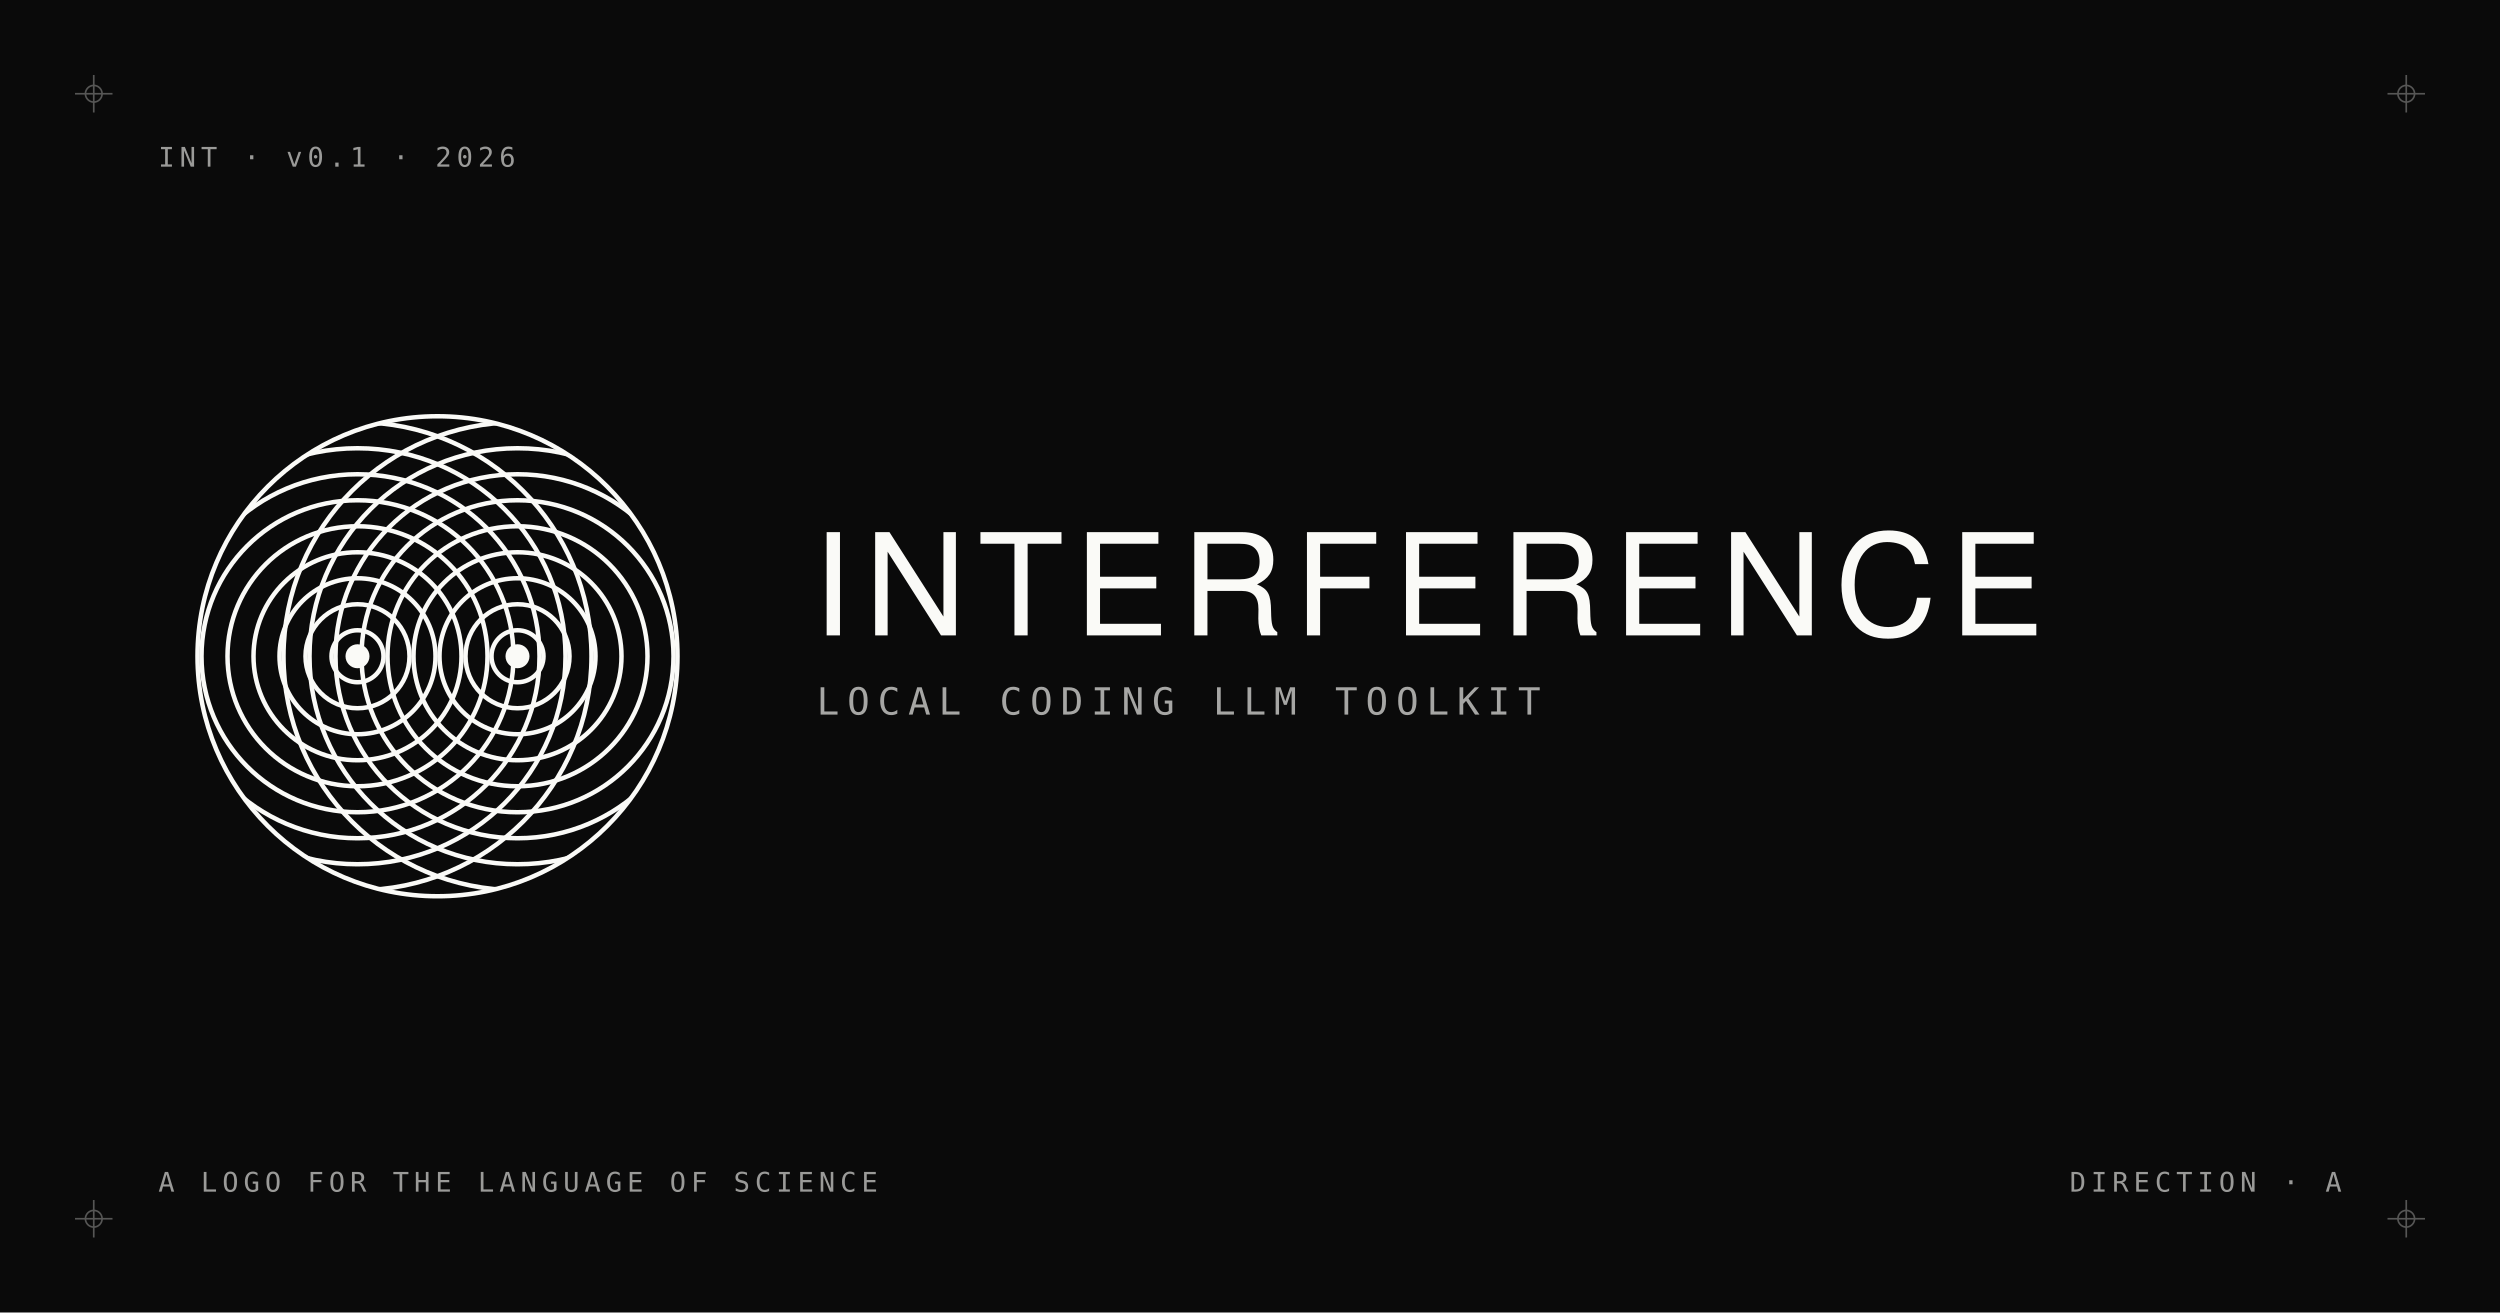
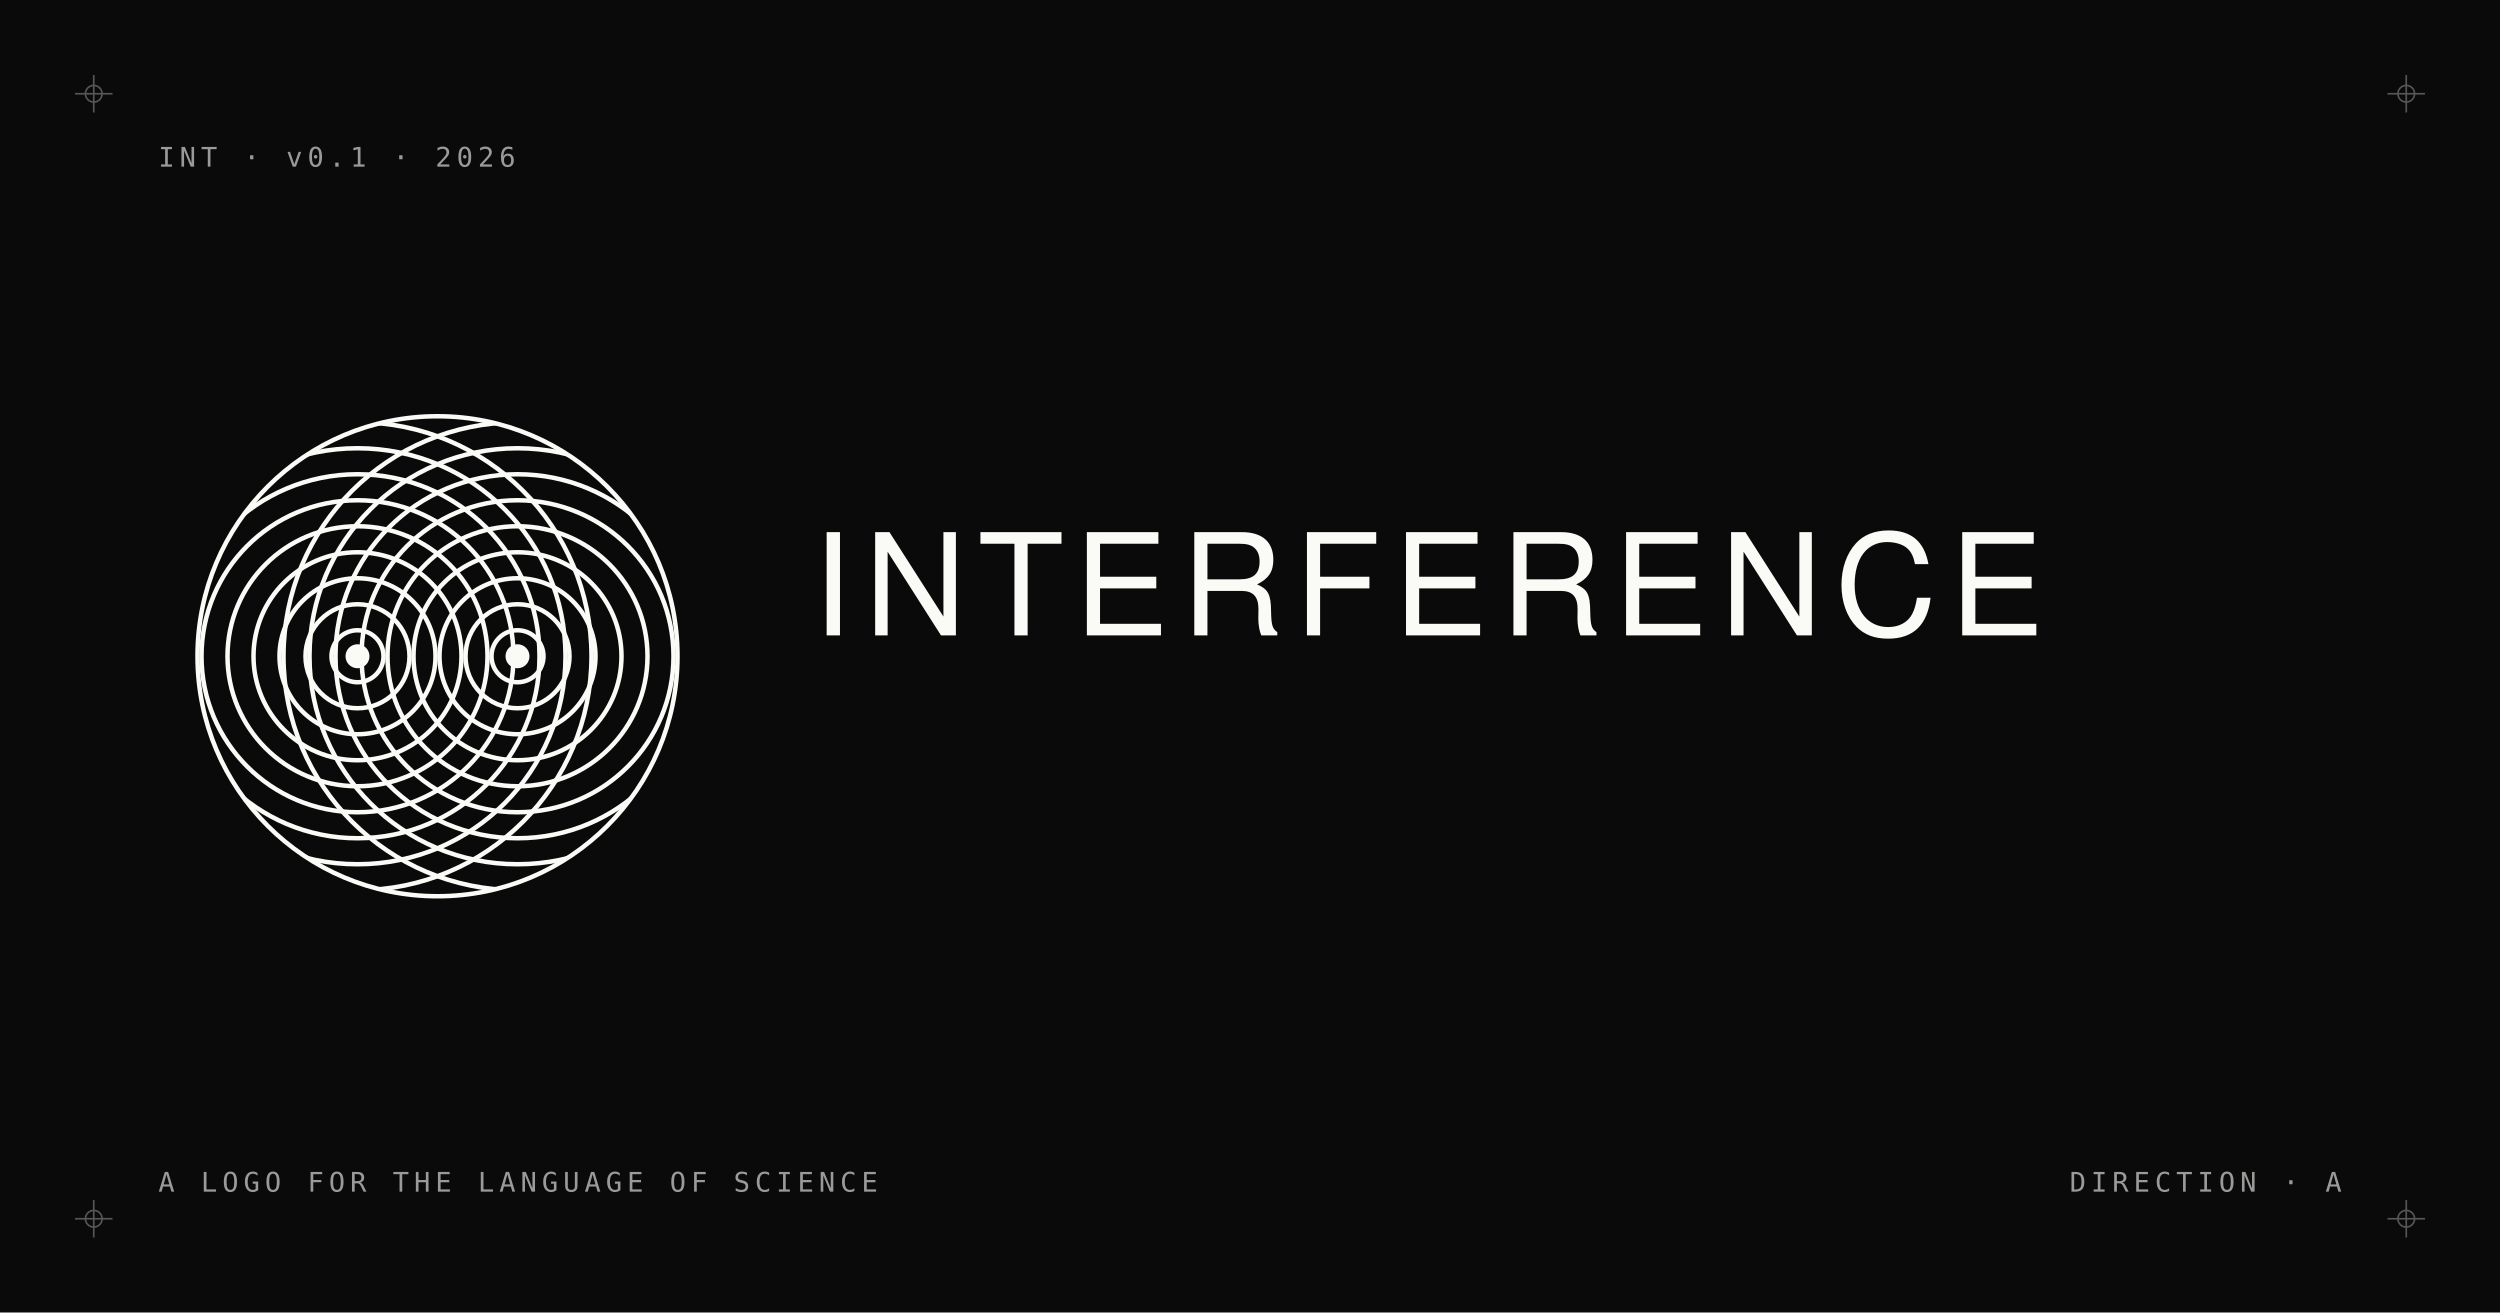
<svg xmlns="http://www.w3.org/2000/svg" viewBox="0 0 1200 630" width="1200" height="630" role="img" aria-label="Interference">
  <rect width="1200" height="630" fill="#0a0a0a" />
  <g stroke="#fafaf7" stroke-width="0.8" fill="none" opacity="0.32">
    <g transform="translate(36,36)">
      <line x1="0" y1="9" x2="18" y2="9" />
      <line x1="9" y1="0" x2="9" y2="18" />
      <circle cx="9" cy="9" r="4" />
    </g>
    <g transform="translate(1146,36)">
      <line x1="0" y1="9" x2="18" y2="9" />
      <line x1="9" y1="0" x2="9" y2="18" />
      <circle cx="9" cy="9" r="4" />
    </g>
    <g transform="translate(36,576)">
      <line x1="0" y1="9" x2="18" y2="9" />
      <line x1="9" y1="0" x2="9" y2="18" />
      <circle cx="9" cy="9" r="4" />
    </g>
    <g transform="translate(1146,576)">
      <line x1="0" y1="9" x2="18" y2="9" />
      <line x1="9" y1="0" x2="9" y2="18" />
      <circle cx="9" cy="9" r="4" />
    </g>
  </g>
  <text x="76" y="80" fill="#fafaf7" opacity="0.6" font-family="'JetBrains Mono', 'IBM Plex Mono', ui-monospace, monospace" font-size="13" letter-spacing="2.4">INT · v0.1 · 2026</text>
  <g transform="translate(90,195) scale(2.4)">
    <defs>
      <clipPath id="og-clip-d">
        <circle cx="50" cy="50" r="48" />
      </clipPath>
    </defs>
    <g clip-path="url(#og-clip-d)" fill="none" stroke="#fafaf7" stroke-width="0.9">
      <circle cx="34" cy="50" r="5.2" />
      <circle cx="34" cy="50" r="10.4" />
      <circle cx="34" cy="50" r="15.6" />
      <circle cx="34" cy="50" r="20.8" />
      <circle cx="34" cy="50" r="26" />
      <circle cx="34" cy="50" r="31.2" />
      <circle cx="34" cy="50" r="36.4" />
      <circle cx="34" cy="50" r="41.6" />
      <circle cx="34" cy="50" r="46.8" />
      <circle cx="66" cy="50" r="5.2" />
      <circle cx="66" cy="50" r="10.4" />
      <circle cx="66" cy="50" r="15.6" />
      <circle cx="66" cy="50" r="20.8" />
      <circle cx="66" cy="50" r="26" />
      <circle cx="66" cy="50" r="31.2" />
      <circle cx="66" cy="50" r="36.4" />
      <circle cx="66" cy="50" r="41.6" />
      <circle cx="66" cy="50" r="46.8" />
    </g>
    <circle cx="34" cy="50" r="2.4" fill="#fafaf7" />
    <circle cx="66" cy="50" r="2.4" fill="#fafaf7" />
    <circle cx="50" cy="50" r="48" fill="none" stroke="#fafaf7" stroke-width="0.9" />
  </g>
  <g transform="translate(390,305)" fill="#fafaf7">
    <text x="0" y="0" font-family="'Helvetica Neue', Helvetica, Arial, sans-serif" font-weight="500" font-size="68" letter-spacing="6">INTERFERENCE</text>
-     <text x="2" y="38" font-family="'JetBrains Mono', 'IBM Plex Mono', ui-monospace, monospace" font-weight="500" font-size="18" letter-spacing="3.8" opacity="0.65">LOCAL CODING LLM TOOLKIT</text>
  </g>
  <text x="76" y="572" fill="#fafaf7" opacity="0.6" font-family="'JetBrains Mono', 'IBM Plex Mono', ui-monospace, monospace" font-size="13" letter-spacing="2.4">A LOGO FOR THE LANGUAGE OF SCIENCE</text>
  <text x="1124" y="572" fill="#fafaf7" opacity="0.6" font-family="'JetBrains Mono', 'IBM Plex Mono', ui-monospace, monospace" font-size="13" letter-spacing="2.4" text-anchor="end">DIRECTION · A</text>
</svg>
